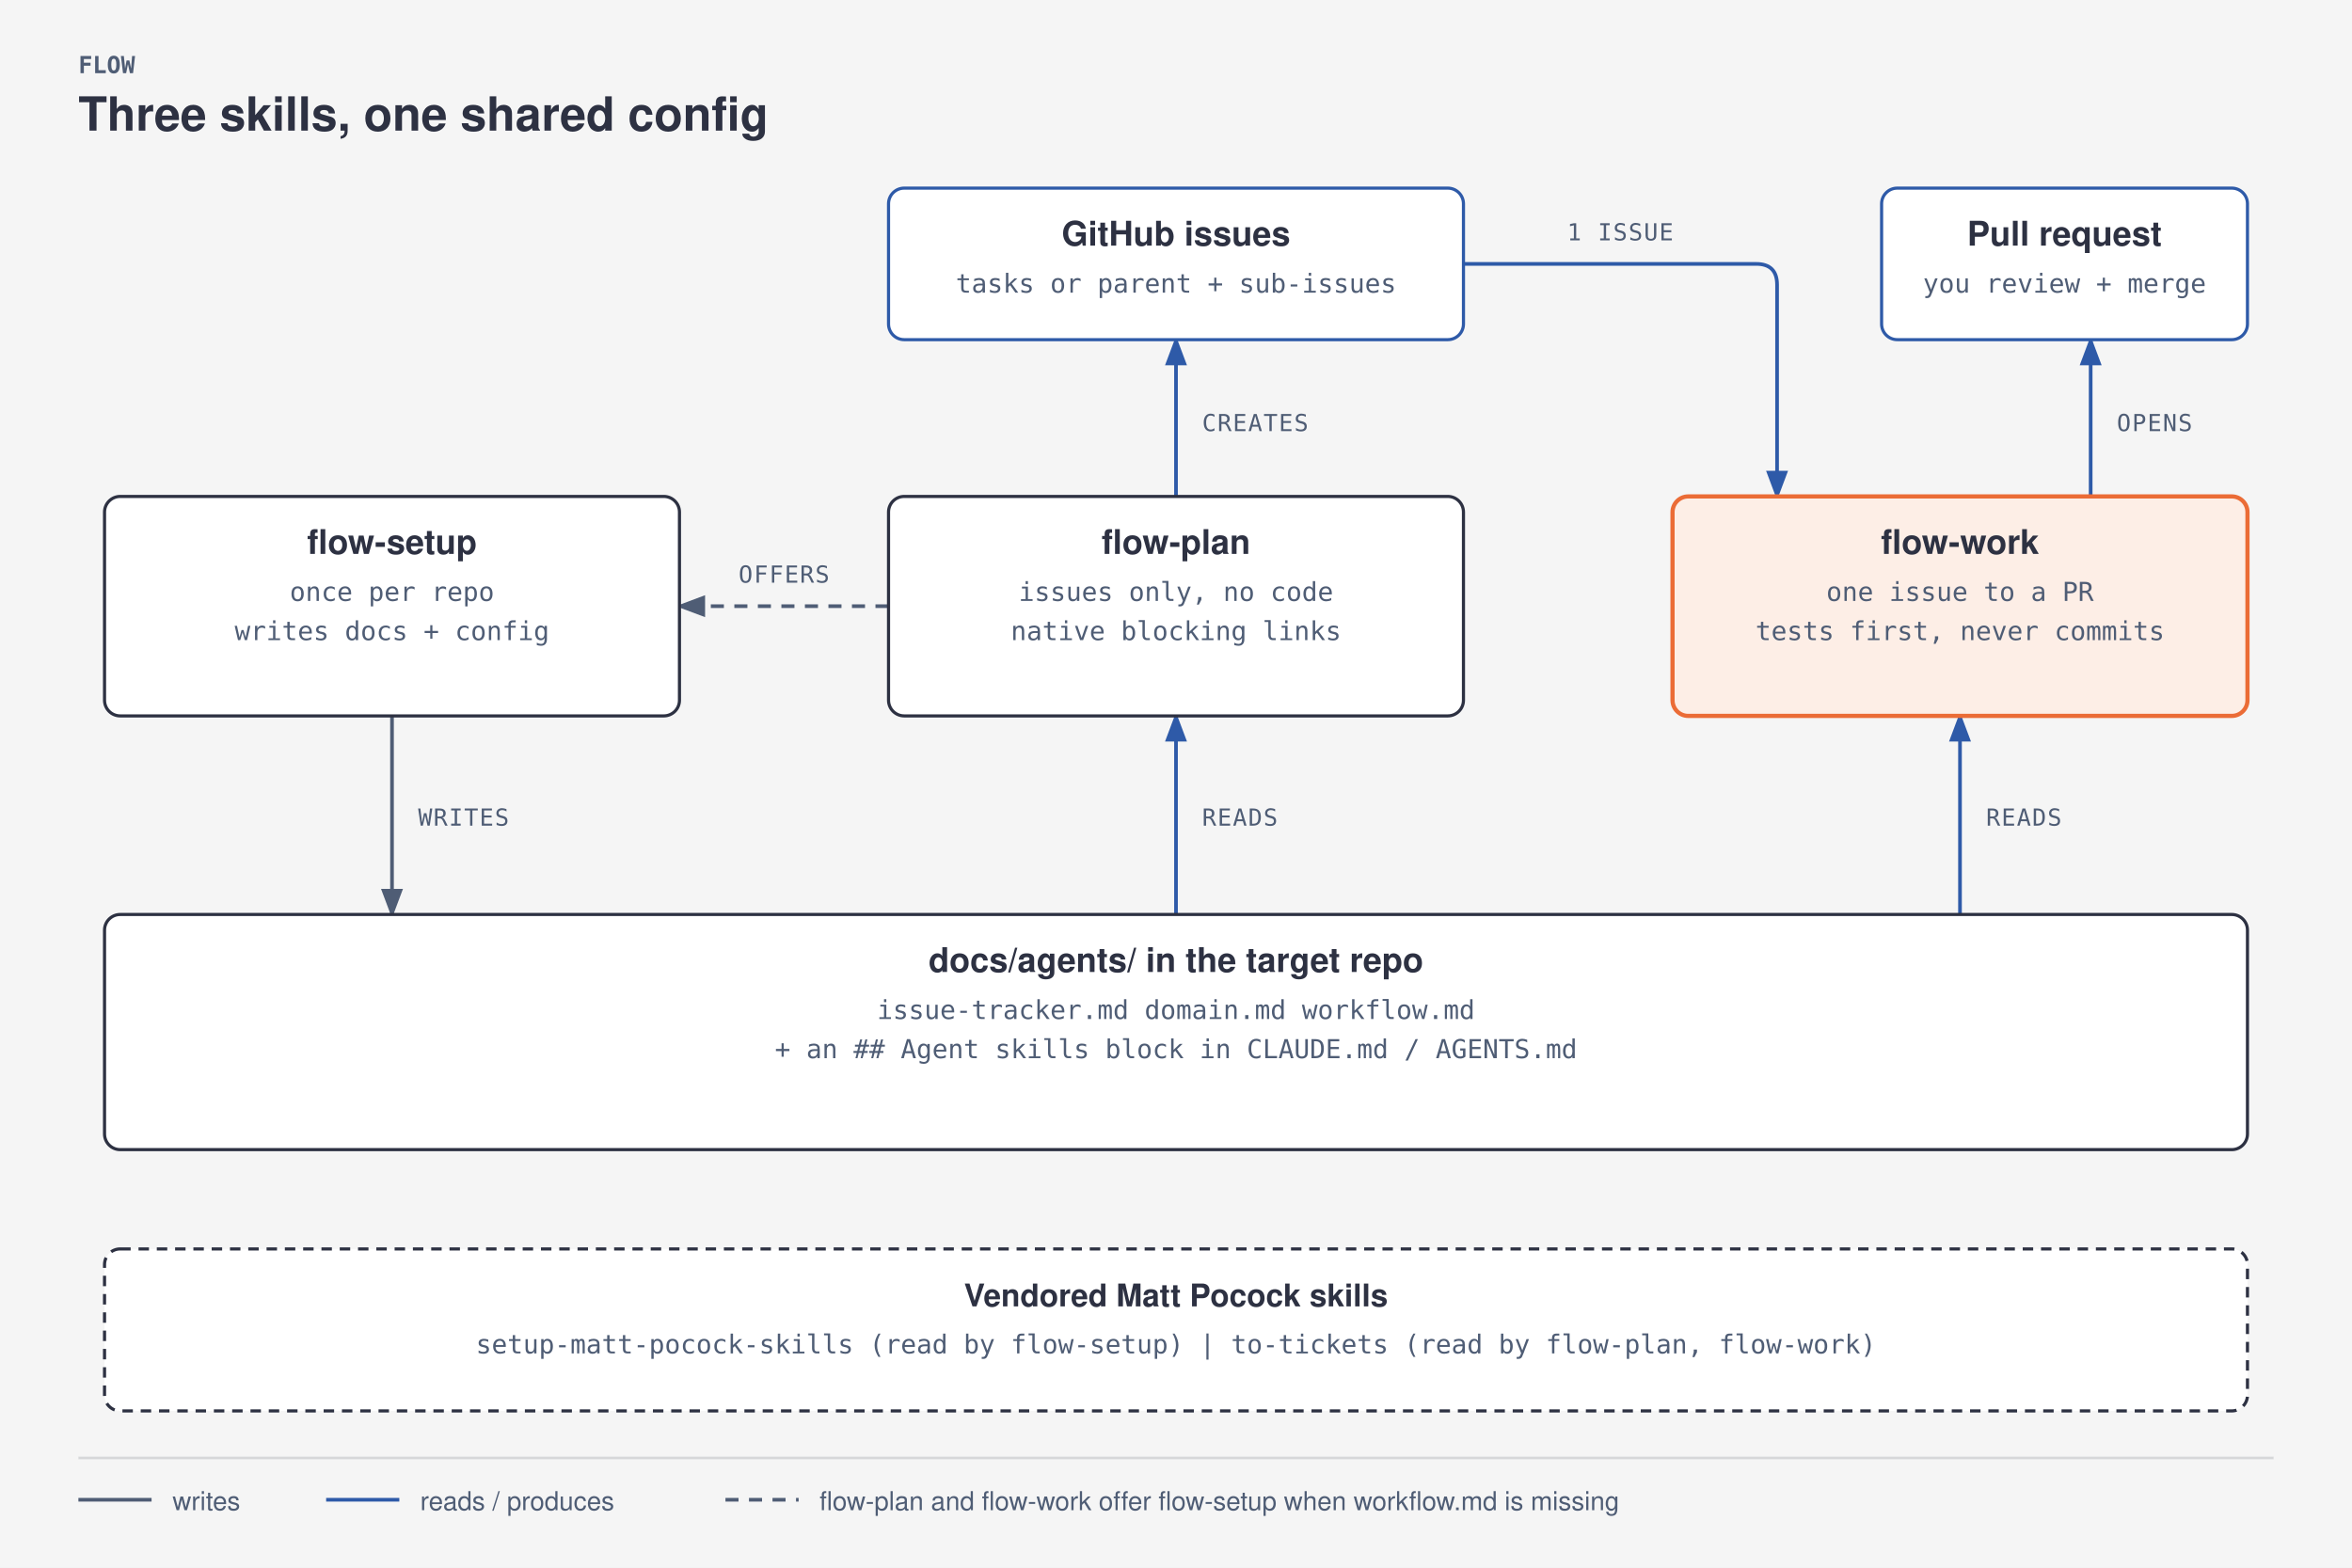
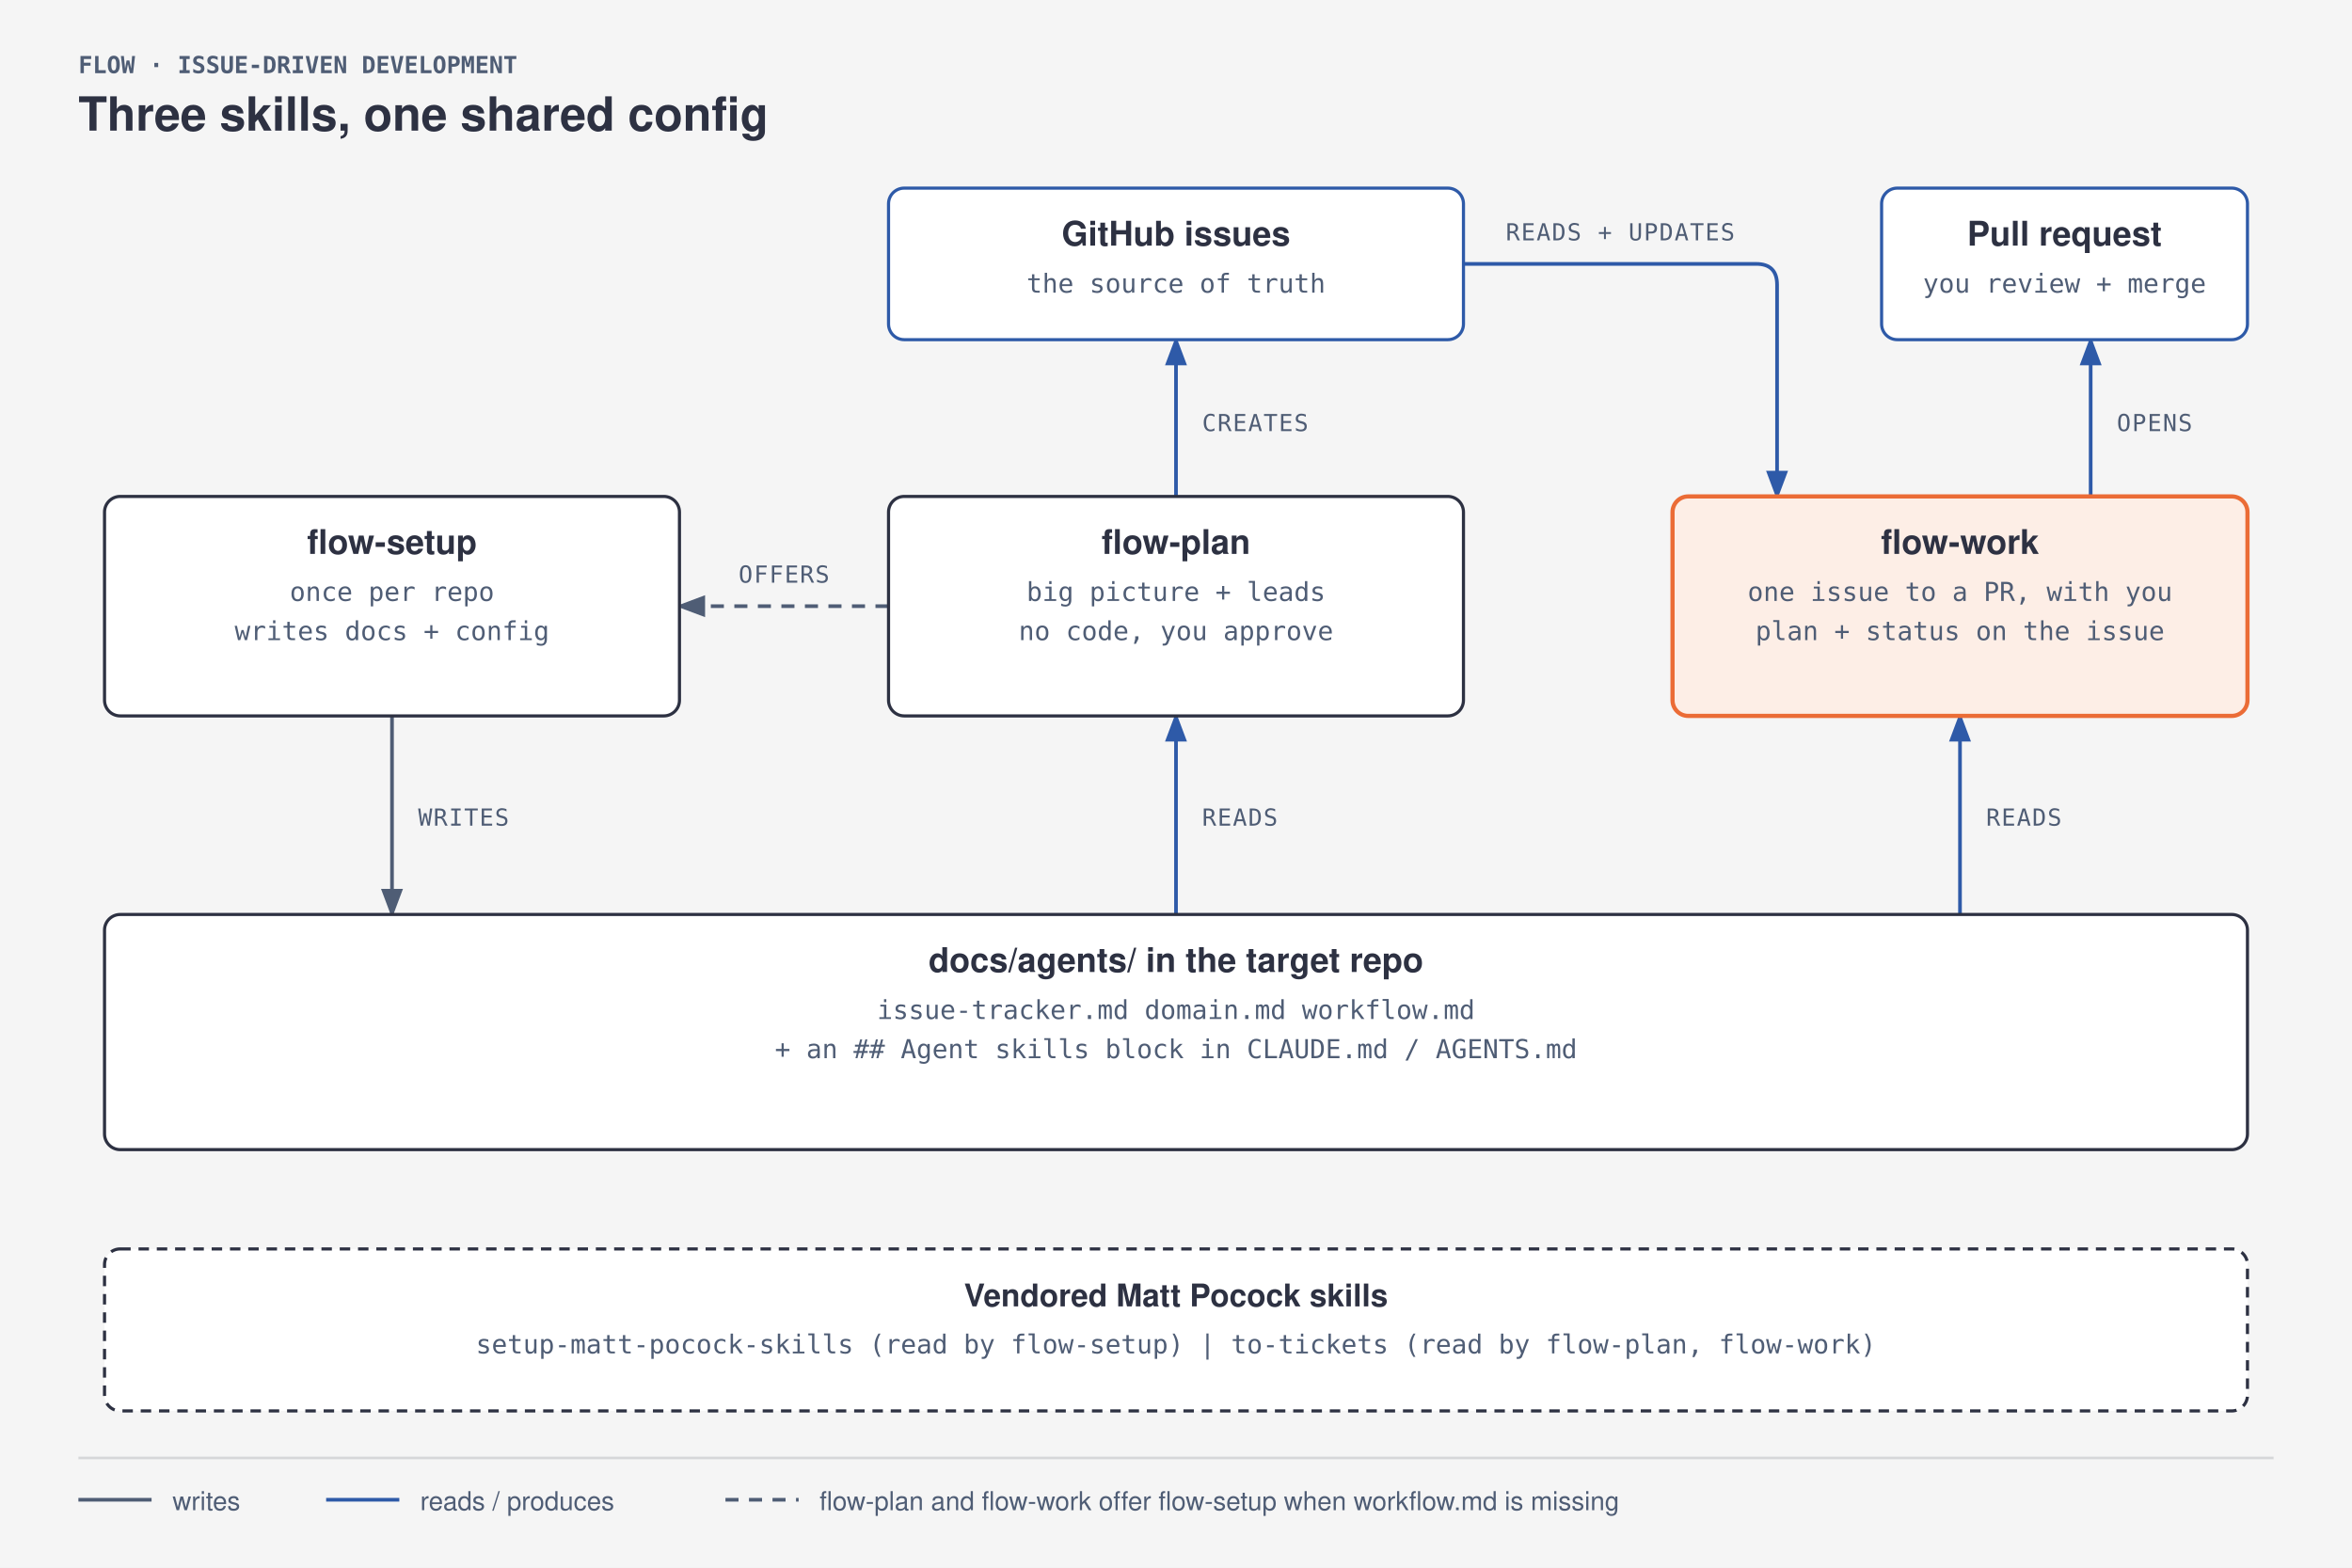
<svg xmlns="http://www.w3.org/2000/svg" viewBox="0 0 900 600" width="900" height="600" role="img" aria-labelledby="overview-title overview-desc">
  <defs>
    <marker id="overview-a" markerWidth="8" markerHeight="6" refX="7" refY="3" orient="auto">
      <polygon points="0 0,8 3,0 6" fill="#4f5d75" />
    </marker>
    <marker id="overview-as" markerWidth="8" markerHeight="6" refX="7" refY="3" orient="auto-start-reverse">
      <polygon points="0 0,8 3,0 6" fill="#4f5d75" />
    </marker>
    <marker id="overview-l" markerWidth="8" markerHeight="6" refX="7" refY="3" orient="auto">
      <polygon points="0 0,8 3,0 6" fill="#2e5aa8" />
    </marker>
    <marker id="overview-c" markerWidth="8" markerHeight="6" refX="7" refY="3" orient="auto">
      <polygon points="0 0,8 3,0 6" fill="#eb6c36" />
    </marker>
  </defs>
  <rect width="100%" height="100%" fill="#f5f5f5" />
  <path d="M450,190 L450,130" fill="none" stroke="#2e5aa8" stroke-width="1.4" marker-end="url(#overview-l)" />
  <rect x="456.0" y="156" width="51.4" height="13" rx="2" fill="#f5f5f5" />
  <text x="460" y="165" fill="#4f5d75" font-size="9" font-family="ui-monospace,'SF Mono',Menlo,Consolas,monospace" text-anchor="start" letter-spacing="0.05em">CREATES</text>
  <path d="M560,101 L672.0,101.0 Q680,101 680.0,109.0 L680,190" fill="none" stroke="#2e5aa8" stroke-width="1.4" marker-end="url(#overview-l)" />
-   <rect x="594.3" y="83" width="51.4" height="13" rx="2" fill="#f5f5f5" />
-   <text x="620" y="92" fill="#4f5d75" font-size="9" font-family="ui-monospace,'SF Mono',Menlo,Consolas,monospace" text-anchor="middle" letter-spacing="0.05em">1 ISSUE</text>
+   <rect x="569.5" y="83" width="101.0" height="13" rx="2" fill="#f5f5f5" />
+   <text x="620" y="92" fill="#4f5d75" font-size="9" font-family="ui-monospace,'SF Mono',Menlo,Consolas,monospace" text-anchor="middle" letter-spacing="0.05em">READS + UPDATES</text>
  <path d="M800,190 L800,130" fill="none" stroke="#2e5aa8" stroke-width="1.4" marker-end="url(#overview-l)" />
  <rect x="806.0" y="156" width="39.0" height="13" rx="2" fill="#f5f5f5" />
  <text x="810" y="165" fill="#4f5d75" font-size="9" font-family="ui-monospace,'SF Mono',Menlo,Consolas,monospace" text-anchor="start" letter-spacing="0.05em">OPENS</text>
  <path d="M150,274 L150,350" fill="none" stroke="#4f5d75" stroke-width="1.4" marker-end="url(#overview-a)" />
  <rect x="156.0" y="307" width="45.2" height="13" rx="2" fill="#f5f5f5" />
  <text x="160" y="316" fill="#4f5d75" font-size="9" font-family="ui-monospace,'SF Mono',Menlo,Consolas,monospace" text-anchor="start" letter-spacing="0.05em">WRITES</text>
  <path d="M450,350 L450,274" fill="none" stroke="#2e5aa8" stroke-width="1.4" marker-end="url(#overview-l)" />
  <rect x="456.0" y="307" width="39.0" height="13" rx="2" fill="#f5f5f5" />
  <text x="460" y="316" fill="#4f5d75" font-size="9" font-family="ui-monospace,'SF Mono',Menlo,Consolas,monospace" text-anchor="start" letter-spacing="0.05em">READS</text>
  <path d="M750,350 L750,274" fill="none" stroke="#2e5aa8" stroke-width="1.4" marker-end="url(#overview-l)" />
  <rect x="756.0" y="307" width="39.0" height="13" rx="2" fill="#f5f5f5" />
  <text x="760" y="316" fill="#4f5d75" font-size="9" font-family="ui-monospace,'SF Mono',Menlo,Consolas,monospace" text-anchor="start" letter-spacing="0.05em">READS</text>
  <path d="M340,232 L260,232" fill="none" stroke="#4f5d75" stroke-width="1.4" stroke-dasharray="5,4" marker-end="url(#overview-a)" />
  <rect x="277.4" y="214" width="45.2" height="13" rx="2" fill="#f5f5f5" />
  <text x="300" y="223" fill="#4f5d75" font-size="9" font-family="ui-monospace,'SF Mono',Menlo,Consolas,monospace" text-anchor="middle" letter-spacing="0.05em">OFFERS</text>
  <line x1="30" y1="558" x2="870" y2="558" stroke="rgba(45,49,66,0.15)" />
  <line x1="30" y1="574" x2="58" y2="574" stroke="#4f5d75" stroke-width="1.4" />
  <line x1="124.8" y1="574" x2="152.8" y2="574" stroke="#2e5aa8" stroke-width="1.4" />
  <line x1="277.6" y1="574" x2="305.6" y2="574" stroke="#4f5d75" stroke-width="1.4" stroke-dasharray="5,4" />
-   <text x="30" y="28" fill="#4f5d75" font-size="9" font-weight="600" font-family="ui-monospace,'SF Mono',Menlo,Consolas,monospace" text-anchor="start">FLOW</text>
+   <text x="30" y="28" fill="#4f5d75" font-size="9" font-weight="600" font-family="ui-monospace,'SF Mono',Menlo,Consolas,monospace" text-anchor="start">FLOW · ISSUE-DRIVEN DEVELOPMENT</text>
  <text x="30" y="50" fill="#2d3142" font-size="18" font-weight="700" font-family="-apple-system,'Segoe UI',Helvetica,Arial,sans-serif" text-anchor="start">Three skills, one shared config</text>
  <rect x="340" y="72" width="220" height="58" rx="6" fill="#f5f5f5" />
  <rect x="340" y="72" width="220" height="58" rx="6" fill="#fff" stroke="#2e5aa8" stroke-width="1.2" />
  <text x="450.0" y="94" fill="#2d3142" font-size="13" font-weight="700" font-family="-apple-system,'Segoe UI',Helvetica,Arial,sans-serif" text-anchor="middle">GitHub issues</text>
-   <text x="450.0" y="112" fill="#4f5d75" font-size="10" font-weight="400" font-family="ui-monospace,'SF Mono',Menlo,Consolas,monospace" text-anchor="middle">tasks or parent + sub-issues</text>
+   <text x="450.0" y="112" fill="#4f5d75" font-size="10" font-weight="400" font-family="ui-monospace,'SF Mono',Menlo,Consolas,monospace" text-anchor="middle">the source of truth</text>
  <rect x="720" y="72" width="140" height="58" rx="6" fill="#f5f5f5" />
  <rect x="720" y="72" width="140" height="58" rx="6" fill="#fff" stroke="#2e5aa8" stroke-width="1.2" />
  <text x="790.0" y="94" fill="#2d3142" font-size="13" font-weight="700" font-family="-apple-system,'Segoe UI',Helvetica,Arial,sans-serif" text-anchor="middle">Pull request</text>
  <text x="790.0" y="112" fill="#4f5d75" font-size="10" font-weight="400" font-family="ui-monospace,'SF Mono',Menlo,Consolas,monospace" text-anchor="middle">you review + merge</text>
  <rect x="40" y="190" width="220" height="84" rx="6" fill="#f5f5f5" />
  <rect x="40" y="190" width="220" height="84" rx="6" fill="#fff" stroke="#2d3142" stroke-width="1.2" />
  <text x="150.0" y="212" fill="#2d3142" font-size="13" font-weight="700" font-family="-apple-system,'Segoe UI',Helvetica,Arial,sans-serif" text-anchor="middle">flow-setup</text>
  <text x="150.0" y="230" fill="#4f5d75" font-size="10" font-weight="400" font-family="ui-monospace,'SF Mono',Menlo,Consolas,monospace" text-anchor="middle">once per repo</text>
  <text x="150.0" y="245" fill="#4f5d75" font-size="10" font-weight="400" font-family="ui-monospace,'SF Mono',Menlo,Consolas,monospace" text-anchor="middle">writes docs + config</text>
  <rect x="340" y="190" width="220" height="84" rx="6" fill="#f5f5f5" />
  <rect x="340" y="190" width="220" height="84" rx="6" fill="#fff" stroke="#2d3142" stroke-width="1.2" />
  <text x="450.0" y="212" fill="#2d3142" font-size="13" font-weight="700" font-family="-apple-system,'Segoe UI',Helvetica,Arial,sans-serif" text-anchor="middle">flow-plan</text>
-   <text x="450.0" y="230" fill="#4f5d75" font-size="10" font-weight="400" font-family="ui-monospace,'SF Mono',Menlo,Consolas,monospace" text-anchor="middle">issues only, no code</text>
-   <text x="450.0" y="245" fill="#4f5d75" font-size="10" font-weight="400" font-family="ui-monospace,'SF Mono',Menlo,Consolas,monospace" text-anchor="middle">native blocking links</text>
+   <text x="450.0" y="230" fill="#4f5d75" font-size="10" font-weight="400" font-family="ui-monospace,'SF Mono',Menlo,Consolas,monospace" text-anchor="middle">big picture + leads</text>
+   <text x="450.0" y="245" fill="#4f5d75" font-size="10" font-weight="400" font-family="ui-monospace,'SF Mono',Menlo,Consolas,monospace" text-anchor="middle">no code, you approve</text>
  <rect x="640" y="190" width="220" height="84" rx="6" fill="#f5f5f5" />
  <rect x="640" y="190" width="220" height="84" rx="6" fill="#fdeee6" stroke="#eb6c36" stroke-width="1.6" />
  <text x="750.0" y="212" fill="#2d3142" font-size="13" font-weight="700" font-family="-apple-system,'Segoe UI',Helvetica,Arial,sans-serif" text-anchor="middle">flow-work</text>
-   <text x="750.0" y="230" fill="#4f5d75" font-size="10" font-weight="400" font-family="ui-monospace,'SF Mono',Menlo,Consolas,monospace" text-anchor="middle">one issue to a PR</text>
-   <text x="750.0" y="245" fill="#4f5d75" font-size="10" font-weight="400" font-family="ui-monospace,'SF Mono',Menlo,Consolas,monospace" text-anchor="middle">tests first, never commits</text>
+   <text x="750.0" y="230" fill="#4f5d75" font-size="10" font-weight="400" font-family="ui-monospace,'SF Mono',Menlo,Consolas,monospace" text-anchor="middle">one issue to a PR, with you</text>
+   <text x="750.0" y="245" fill="#4f5d75" font-size="10" font-weight="400" font-family="ui-monospace,'SF Mono',Menlo,Consolas,monospace" text-anchor="middle">plan + status on the issue</text>
  <rect x="40" y="350" width="820" height="90" rx="6" fill="#f5f5f5" />
  <rect x="40" y="350" width="820" height="90" rx="6" fill="#fff" stroke="#2d3142" stroke-width="1.2" />
  <text x="450.0" y="372" fill="#2d3142" font-size="13" font-weight="700" font-family="-apple-system,'Segoe UI',Helvetica,Arial,sans-serif" text-anchor="middle">docs/agents/ in the target repo</text>
  <text x="450.0" y="390" fill="#4f5d75" font-size="10" font-weight="400" font-family="ui-monospace,'SF Mono',Menlo,Consolas,monospace" text-anchor="middle">issue-tracker.md   domain.md   workflow.md</text>
  <text x="450.0" y="405" fill="#4f5d75" font-size="10" font-weight="400" font-family="ui-monospace,'SF Mono',Menlo,Consolas,monospace" text-anchor="middle">+ an  ## Agent skills  block in CLAUDE.md / AGENTS.md</text>
  <rect x="40" y="478" width="820" height="62" rx="6" fill="#f5f5f5" />
  <rect x="40" y="478" width="820" height="62" rx="6" fill="#fff" stroke="#2d3142" stroke-width="1.2" stroke-dasharray="4,3" />
  <text x="450.0" y="500" fill="#2d3142" font-size="12" font-weight="700" font-family="-apple-system,'Segoe UI',Helvetica,Arial,sans-serif" text-anchor="middle">Vendored Matt Pocock skills</text>
  <text x="450.0" y="518" fill="#4f5d75" font-size="10" font-weight="400" font-family="ui-monospace,'SF Mono',Menlo,Consolas,monospace" text-anchor="middle">setup-matt-pocock-skills (read by flow-setup)  |  to-tickets (read by flow-plan, flow-work)</text>
  <text x="66" y="578" fill="#4f5d75" font-size="10" font-weight="400" font-family="-apple-system,'Segoe UI',Helvetica,Arial,sans-serif" text-anchor="start">writes</text>
  <text x="160.8" y="578" fill="#4f5d75" font-size="10" font-weight="400" font-family="-apple-system,'Segoe UI',Helvetica,Arial,sans-serif" text-anchor="start">reads / produces</text>
  <text x="313.6" y="578" fill="#4f5d75" font-size="10" font-weight="400" font-family="-apple-system,'Segoe UI',Helvetica,Arial,sans-serif" text-anchor="start">flow-plan and flow-work offer flow-setup when workflow.md is missing</text>
</svg>
